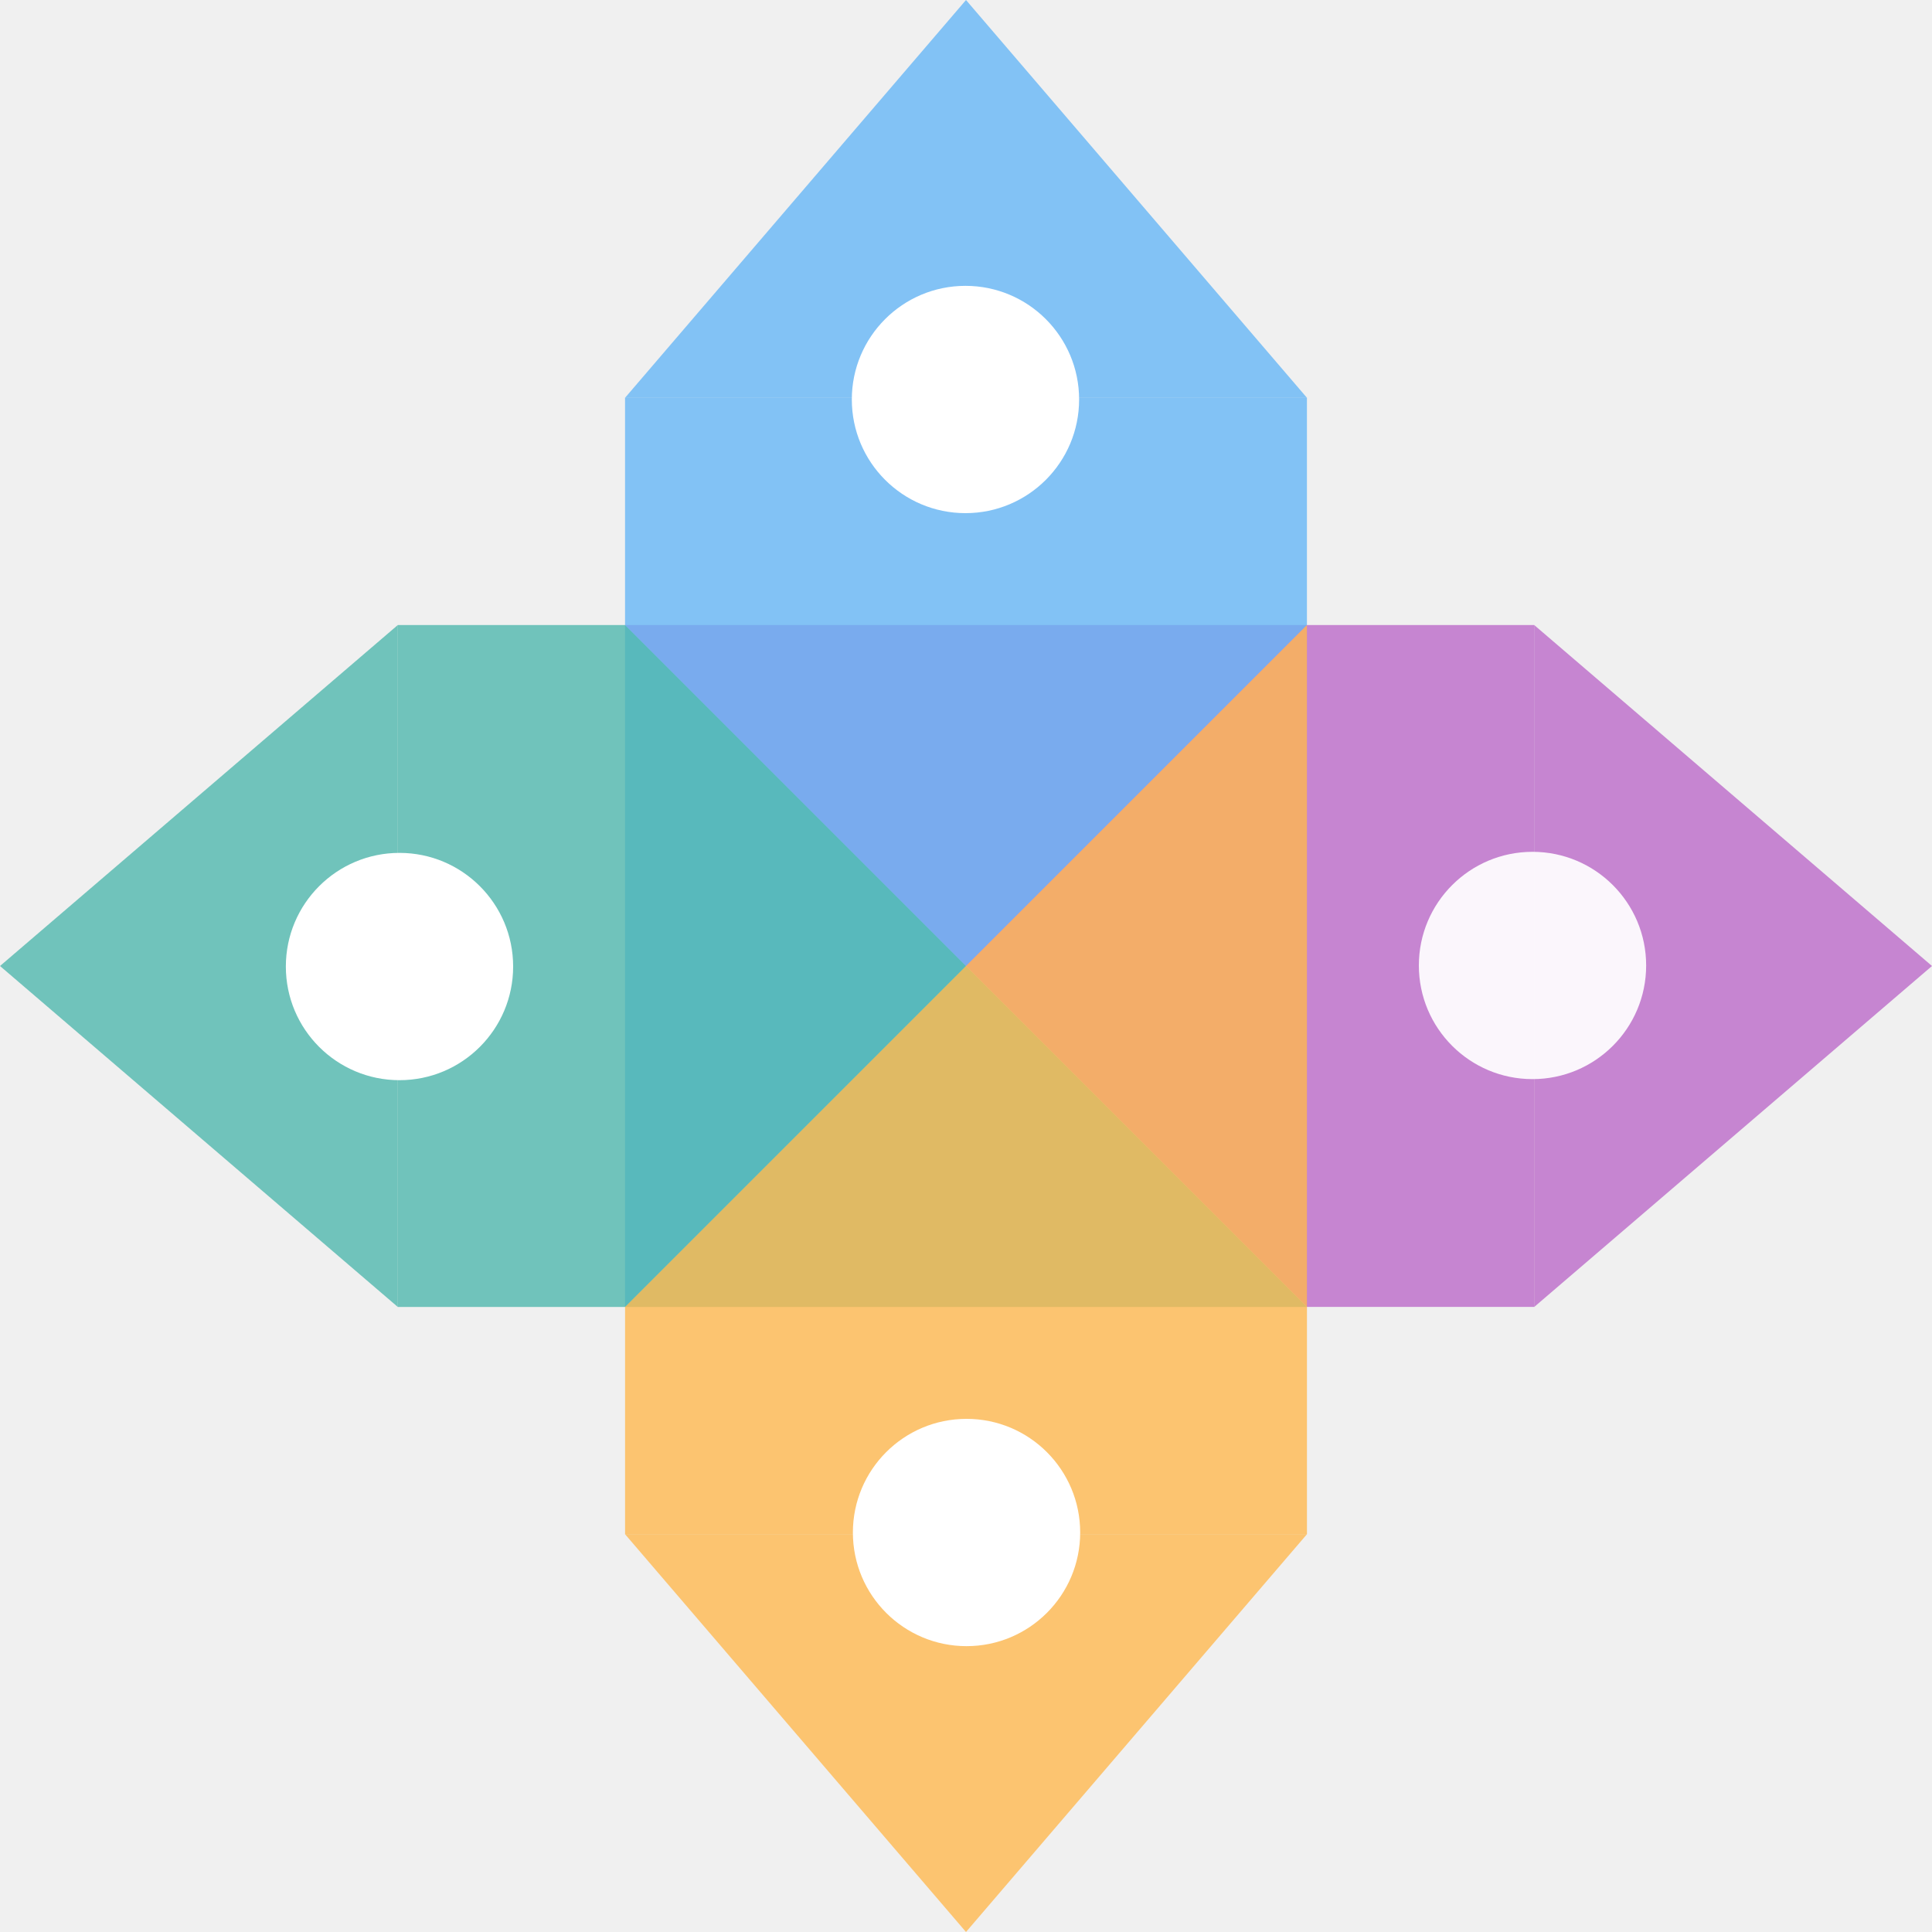
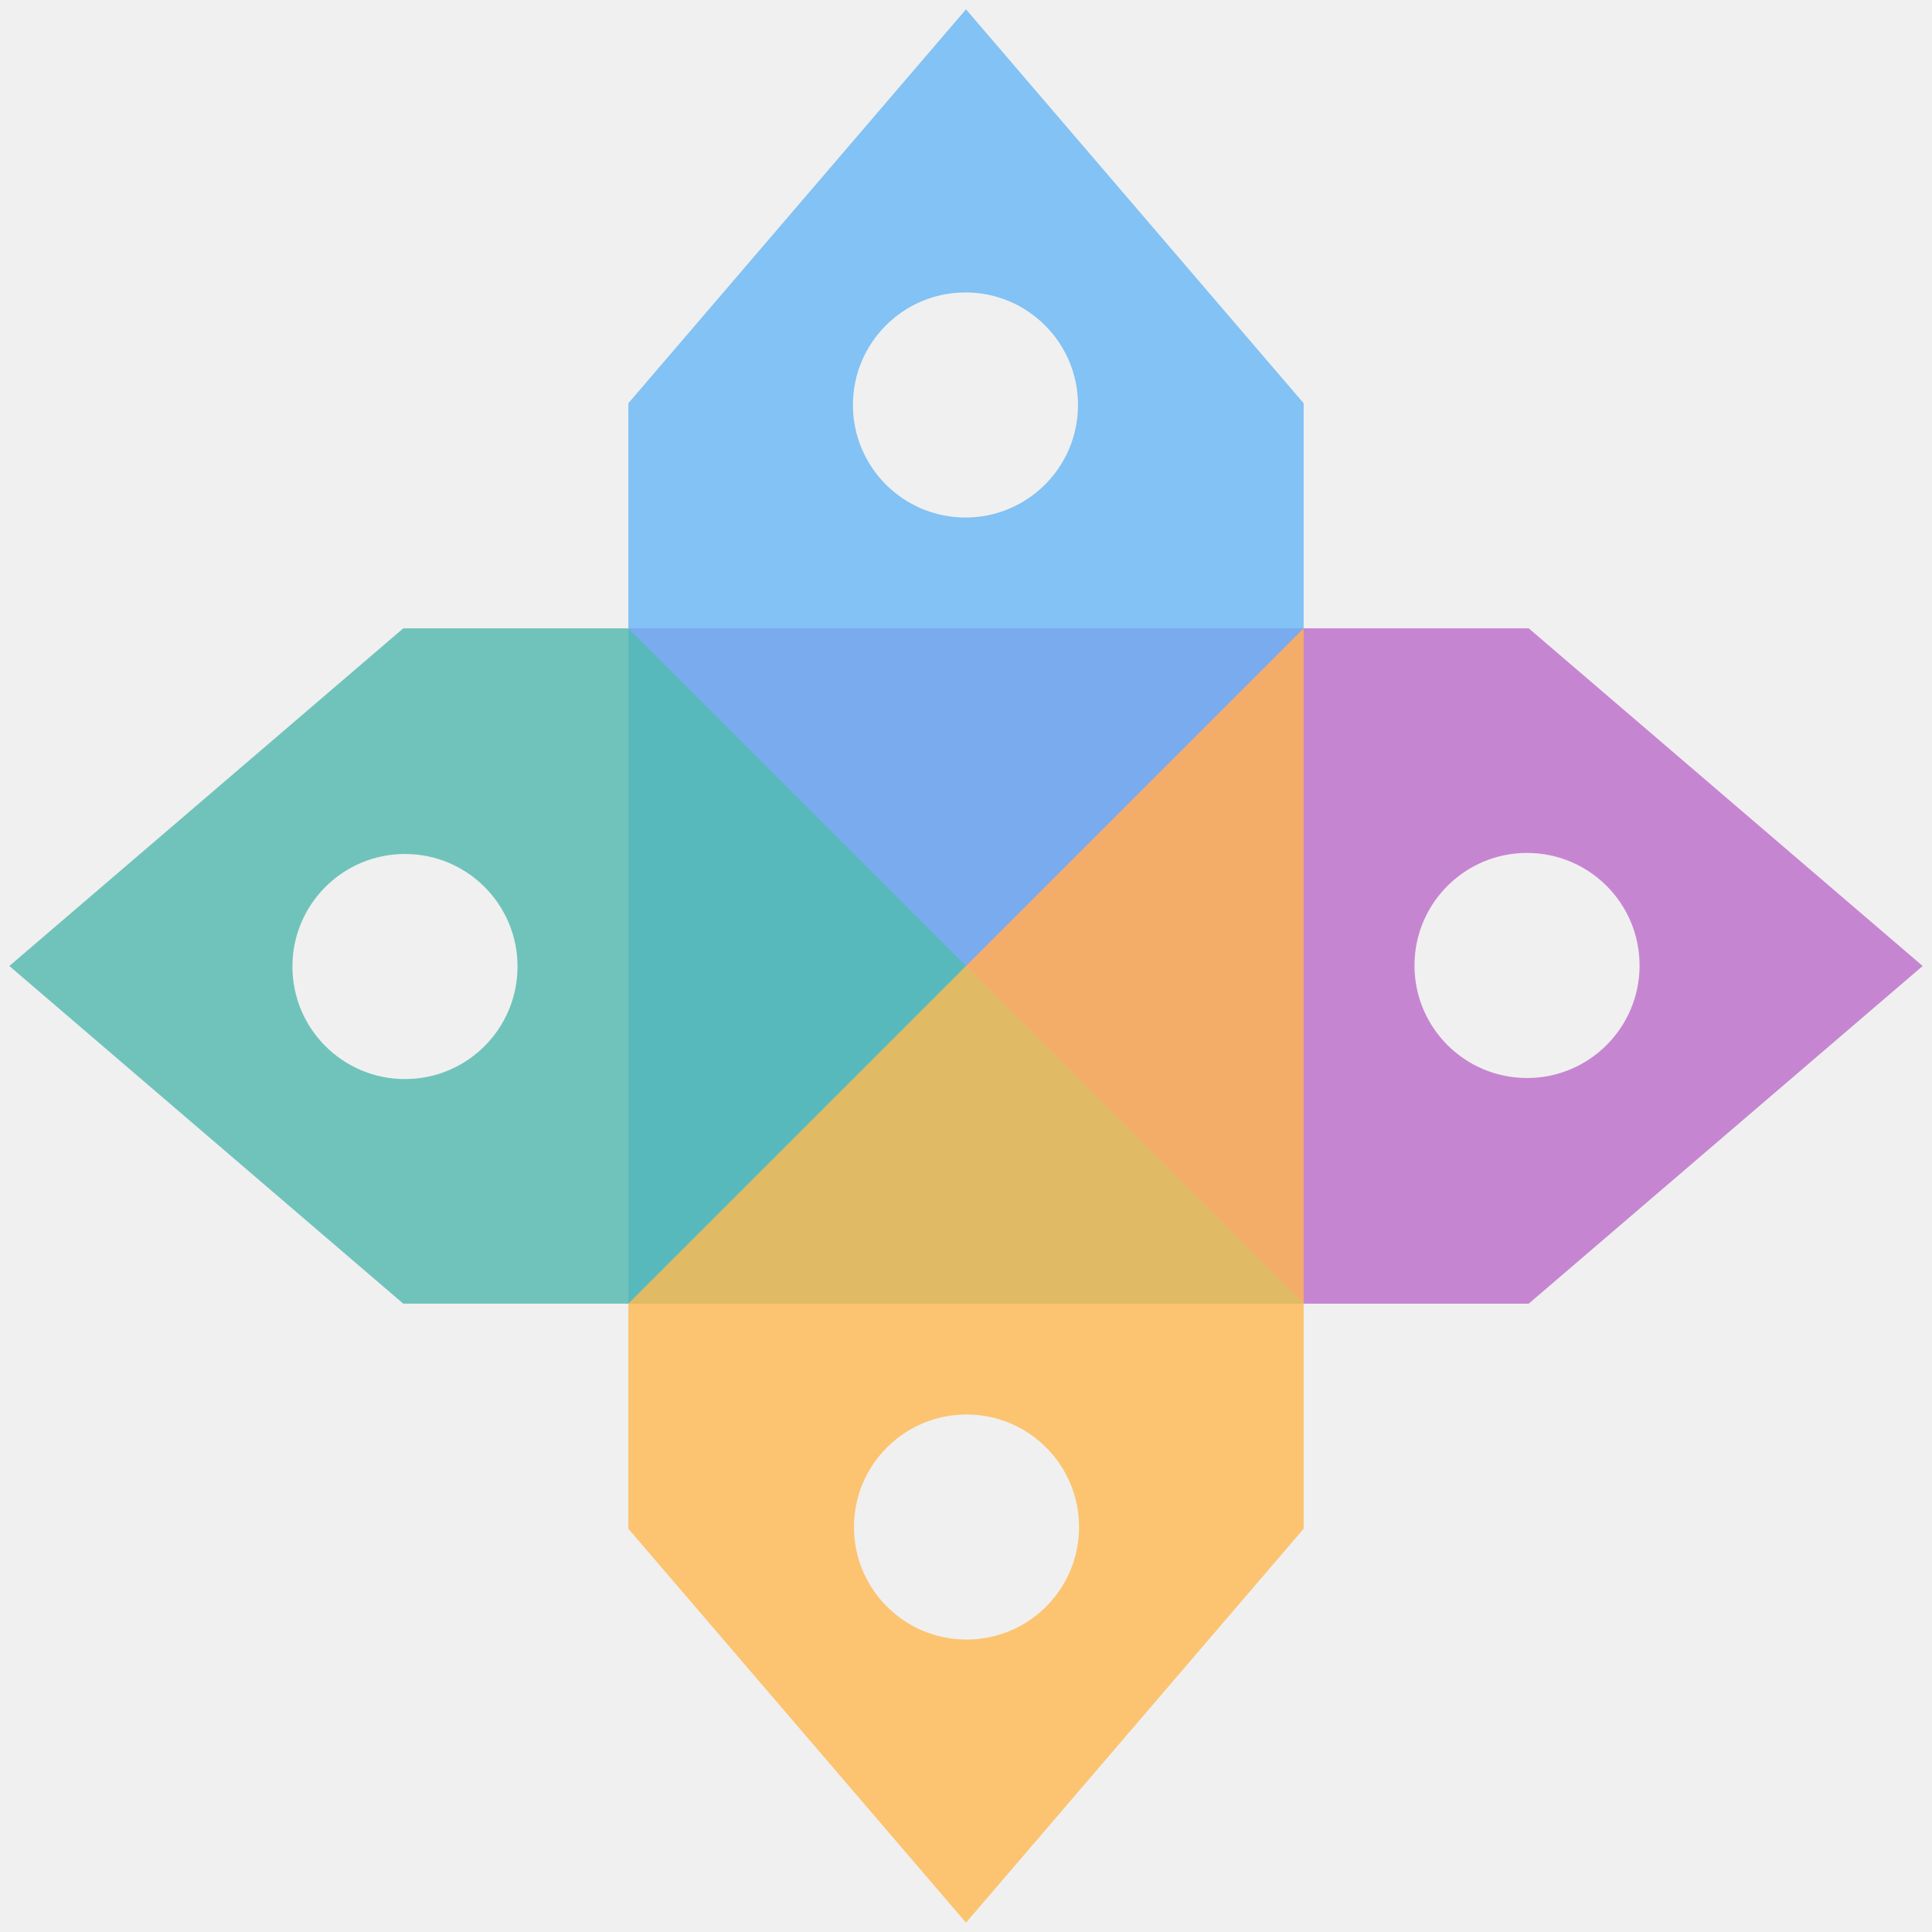
- <svg xmlns="http://www.w3.org/2000/svg" width="1024mm" height="1024mm" viewBox="0 0 1024 1024" version="1.1" id="svg8">
+ <svg xmlns="http://www.w3.org/2000/svg" width="1033.999mm" height="1034mm" viewBox="0 0 1033.999 1034" version="1.1" id="svg8">
  <defs id="defs2" />
-   <g id="layer1" transform="translate(-6.614536,921.4686)">
-     <g id="g825" style="fill:#ba68c8;fill-opacity:0.784;stroke-width:0.044" transform="matrix(22.76609,0,0,22.76609,-143.9736,-2231.705)">
-       <path style="fill:#ba68c8;fill-opacity:0.784;stroke:none;stroke-width:0.033;stroke-linecap:round;stroke-linejoin:bevel;stroke-miterlimit:4;stroke-dasharray:0.264, 0.264;stroke-dashoffset:0;stroke-opacity:1;paint-order:normal" d="m 21.167,72.104 h 21.167 v 15.875 l -5.292,3e-6 z" id="rect817" />
-       <path transform="matrix(0.3367877,0.2886751,-0.1944444,0.5,45.18305,31.769)" style="fill:#ba68c8;fill-opacity:0.784;stroke:none;stroke-width:0.07;stroke-linecap:round;stroke-linejoin:bevel;stroke-miterlimit:4;stroke-dasharray:0.557, 0.557;stroke-dashoffset:0;stroke-opacity:1;paint-order:normal" d="m 42.333,87.979 -6.874,-11.906 -6.874,-11.906 h 13.748 13.748 l -6.874,11.906 z" id="path819" />
-     </g>
-     <circle style="fill:#ffffff;fill-opacity:0.927;stroke:none;stroke-width:0.751;stroke-linecap:round;stroke-linejoin:bevel;stroke-miterlimit:4;stroke-dasharray:6.008, 6.008;stroke-dashoffset:0;stroke-opacity:1;paint-order:normal" id="path821" cx="818.874" cy="-409.751" r="60.235" />
-     <g style="fill:#64b5f6;fill-opacity:0.784;stroke-width:0.044" id="g885" transform="matrix(0,-22.76609,22.76609,0,-1303.621,253.1195)">
-       <path id="path881" d="m 21.167,72.104 h 21.167 v 15.875 l -5.292,3e-6 z" style="fill:#64b5f6;fill-opacity:0.784;stroke:none;stroke-width:0.033;stroke-linecap:round;stroke-linejoin:bevel;stroke-miterlimit:4;stroke-dasharray:0.264, 0.264;stroke-dashoffset:0;stroke-opacity:1;paint-order:normal" />
-       <path id="path883" d="m 42.333,87.979 -6.874,-11.906 -6.874,-11.906 h 13.748 13.748 l -6.874,11.906 z" style="fill:#64b5f6;fill-opacity:0.784;stroke:none;stroke-width:0.07;stroke-linecap:round;stroke-linejoin:bevel;stroke-miterlimit:4;stroke-dasharray:0.557, 0.557;stroke-dashoffset:0;stroke-opacity:1;paint-order:normal" transform="matrix(0.3367877,0.2886751,-0.1944444,0.5,45.18305,31.769)" />
-     </g>
-     <circle r="60.235" cy="518.332" cx="709.728" id="circle887" style="fill:#ffffff;fill-opacity:1;stroke:none;stroke-width:0.751;stroke-linecap:round;stroke-linejoin:bevel;stroke-miterlimit:4;stroke-dasharray:6.008, 6.008;stroke-dashoffset:0;stroke-opacity:1;paint-order:normal" transform="rotate(-90)" />
-     <g transform="matrix(-22.76609,0,0,-22.76609,1181.203,1412.767)" id="g903" style="fill:#4db6ac;fill-opacity:0.784;stroke-width:0.044">
-       <path style="fill:#4db6ac;fill-opacity:0.784;stroke:none;stroke-width:0.033;stroke-linecap:round;stroke-linejoin:bevel;stroke-miterlimit:4;stroke-dasharray:0.264, 0.264;stroke-dashoffset:0;stroke-opacity:1;paint-order:normal" d="m 21.167,72.104 h 21.167 v 15.875 l -5.292,3e-6 z" id="path899" />
-       <path transform="matrix(0.3367877,0.2886751,-0.1944444,0.5,45.18305,31.769)" style="fill:#4db6ac;fill-opacity:0.784;stroke:none;stroke-width:0.07;stroke-linecap:round;stroke-linejoin:bevel;stroke-miterlimit:4;stroke-dasharray:0.557, 0.557;stroke-dashoffset:0;stroke-opacity:1;paint-order:normal" d="m 42.333,87.979 -6.874,-11.906 -6.874,-11.906 h 13.748 13.748 l -6.874,11.906 z" id="path901" />
-     </g>
-     <circle transform="scale(-1)" style="fill:#ffffff;fill-opacity:1;stroke:none;stroke-width:0.751;stroke-linecap:round;stroke-linejoin:bevel;stroke-miterlimit:4;stroke-dasharray:6.008, 6.008;stroke-dashoffset:0;stroke-opacity:1;paint-order:normal" id="circle905" cx="-218.356" cy="409.186" r="60.235" />
-     <g style="fill:#ffb74d;fill-opacity:0.784;stroke-width:0.044" id="g911" transform="matrix(0,22.76609,-22.76609,0,2340.851,-1072.057)">
-       <path id="path907" d="m 21.167,72.104 h 21.167 v 15.875 l -5.292,3e-6 z" style="fill:#ffb74d;fill-opacity:0.784;stroke:none;stroke-width:0.033;stroke-linecap:round;stroke-linejoin:bevel;stroke-miterlimit:4;stroke-dasharray:0.264, 0.264;stroke-dashoffset:0;stroke-opacity:1;paint-order:normal" />
-       <path id="path909" d="m 42.333,87.979 -6.874,-11.906 -6.874,-11.906 h 13.748 13.748 l -6.874,11.906 z" style="fill:#ffb74d;fill-opacity:0.784;stroke:none;stroke-width:0.07;stroke-linecap:round;stroke-linejoin:bevel;stroke-miterlimit:4;stroke-dasharray:0.557, 0.557;stroke-dashoffset:0;stroke-opacity:1;paint-order:normal" transform="matrix(0.3367877,0.2886751,-0.1944444,0.5,45.18305,31.769)" />
-     </g>
-     <circle r="60.235" cy="-518.897" cx="-109.21" id="circle913" style="fill:#ffffff;fill-opacity:1;stroke:none;stroke-width:0.751;stroke-linecap:round;stroke-linejoin:bevel;stroke-miterlimit:4;stroke-dasharray:6.008, 6.008;stroke-dashoffset:0;stroke-opacity:1;paint-order:normal" transform="rotate(90)" />
+   <g id="layer1" transform="translate(-1.614583,926.4686)">
+     <path style="fill:#ba68c8;fill-opacity:0.784;stroke:none;stroke-width:2.838;stroke-linecap:round;stroke-linejoin:bevel;stroke-miterlimit:4;stroke-dasharray:22.707, 22.707;stroke-dashoffset:0;stroke-opacity:1;paint-order:normal" d="m 1441.111,1441.111 1365.965,1365.967 h 455.322 l 398.406,-341.492 398.406,-341.49 -398.406,-341.492 -398.406,-341.492 z m 1817.82,454.254 a 227.661,227.661 0 0 1 227.662,227.66 227.661,227.661 0 0 1 -227.662,227.662 227.661,227.661 0 0 1 -227.66,-227.662 227.661,227.661 0 0 1 227.66,-227.66 z" transform="matrix(0.2645833,0,0,0.2645833,-43.38546,-971.4686)" id="rect817" />
+     <path style="fill:#64b5f6;fill-opacity:0.784;stroke:none;stroke-width:2.838;stroke-linecap:round;stroke-linejoin:bevel;stroke-miterlimit:4;stroke-dasharray:22.707, 22.707;stroke-dashoffset:0;stroke-opacity:1;paint-order:normal" d="M 2124.096,188.977 1782.603,587.383 1441.111,985.789 V 2807.078 L 2807.078,1441.111 V 985.789 L 2465.586,587.383 Z m -1.07,572.619 A 227.661,227.661 0 0 1 2350.688,989.258 227.661,227.661 0 0 1 2123.025,1216.918 227.661,227.661 0 0 1 1895.365,989.258 227.661,227.661 0 0 1 2123.025,761.596 Z" transform="matrix(0.2645833,0,0,0.2645833,-43.38546,-971.4686)" id="path881" />
+     <path style="fill:#4db6ac;fill-opacity:0.784;stroke:none;stroke-width:2.838;stroke-linecap:round;stroke-linejoin:bevel;stroke-miterlimit:4;stroke-dasharray:22.707, 22.707;stroke-dashoffset:0;stroke-opacity:1;paint-order:normal" d="m 985.789,1441.111 -398.406,341.492 -398.406,341.49 398.406,341.492 398.406,341.49 v 0 H 2807.078 L 1441.111,1441.111 Z m 3.469,456.391 A 227.661,227.661 0 0 1 1216.918,2125.164 227.661,227.661 0 0 1 989.258,2352.824 227.661,227.661 0 0 1 761.596,2125.164 227.661,227.661 0 0 1 989.258,1897.502 Z" transform="matrix(0.2645833,0,0,0.2645833,-43.38546,-971.4686)" id="path899" />
+     <path style="fill:#ffb74d;fill-opacity:0.784;stroke:none;stroke-width:2.838;stroke-linecap:round;stroke-linejoin:bevel;stroke-miterlimit:4;stroke-dasharray:22.707, 22.707;stroke-dashoffset:0;stroke-opacity:1;paint-order:normal" d="M 2807.078,1441.111 1441.111,2807.076 v 455.322 l 341.492,398.406 341.492,398.408 341.49,-398.408 341.492,-398.406 z m -681.914,1590.16 a 227.661,227.661 0 0 1 227.66,227.66 227.661,227.661 0 0 1 -227.66,227.66 227.661,227.661 0 0 1 -227.662,-227.66 227.661,227.661 0 0 1 227.662,-227.66 z" transform="matrix(0.2645833,0,0,0.2645833,-43.38546,-971.4686)" id="path907" />
+     <g transform="matrix(0,-22.76609,22.76609,0,81.90382,548.1851)" id="g851" style="fill:#64b5f6;fill-opacity:0.784;stroke-width:0.044" />
  </g>
</svg>
